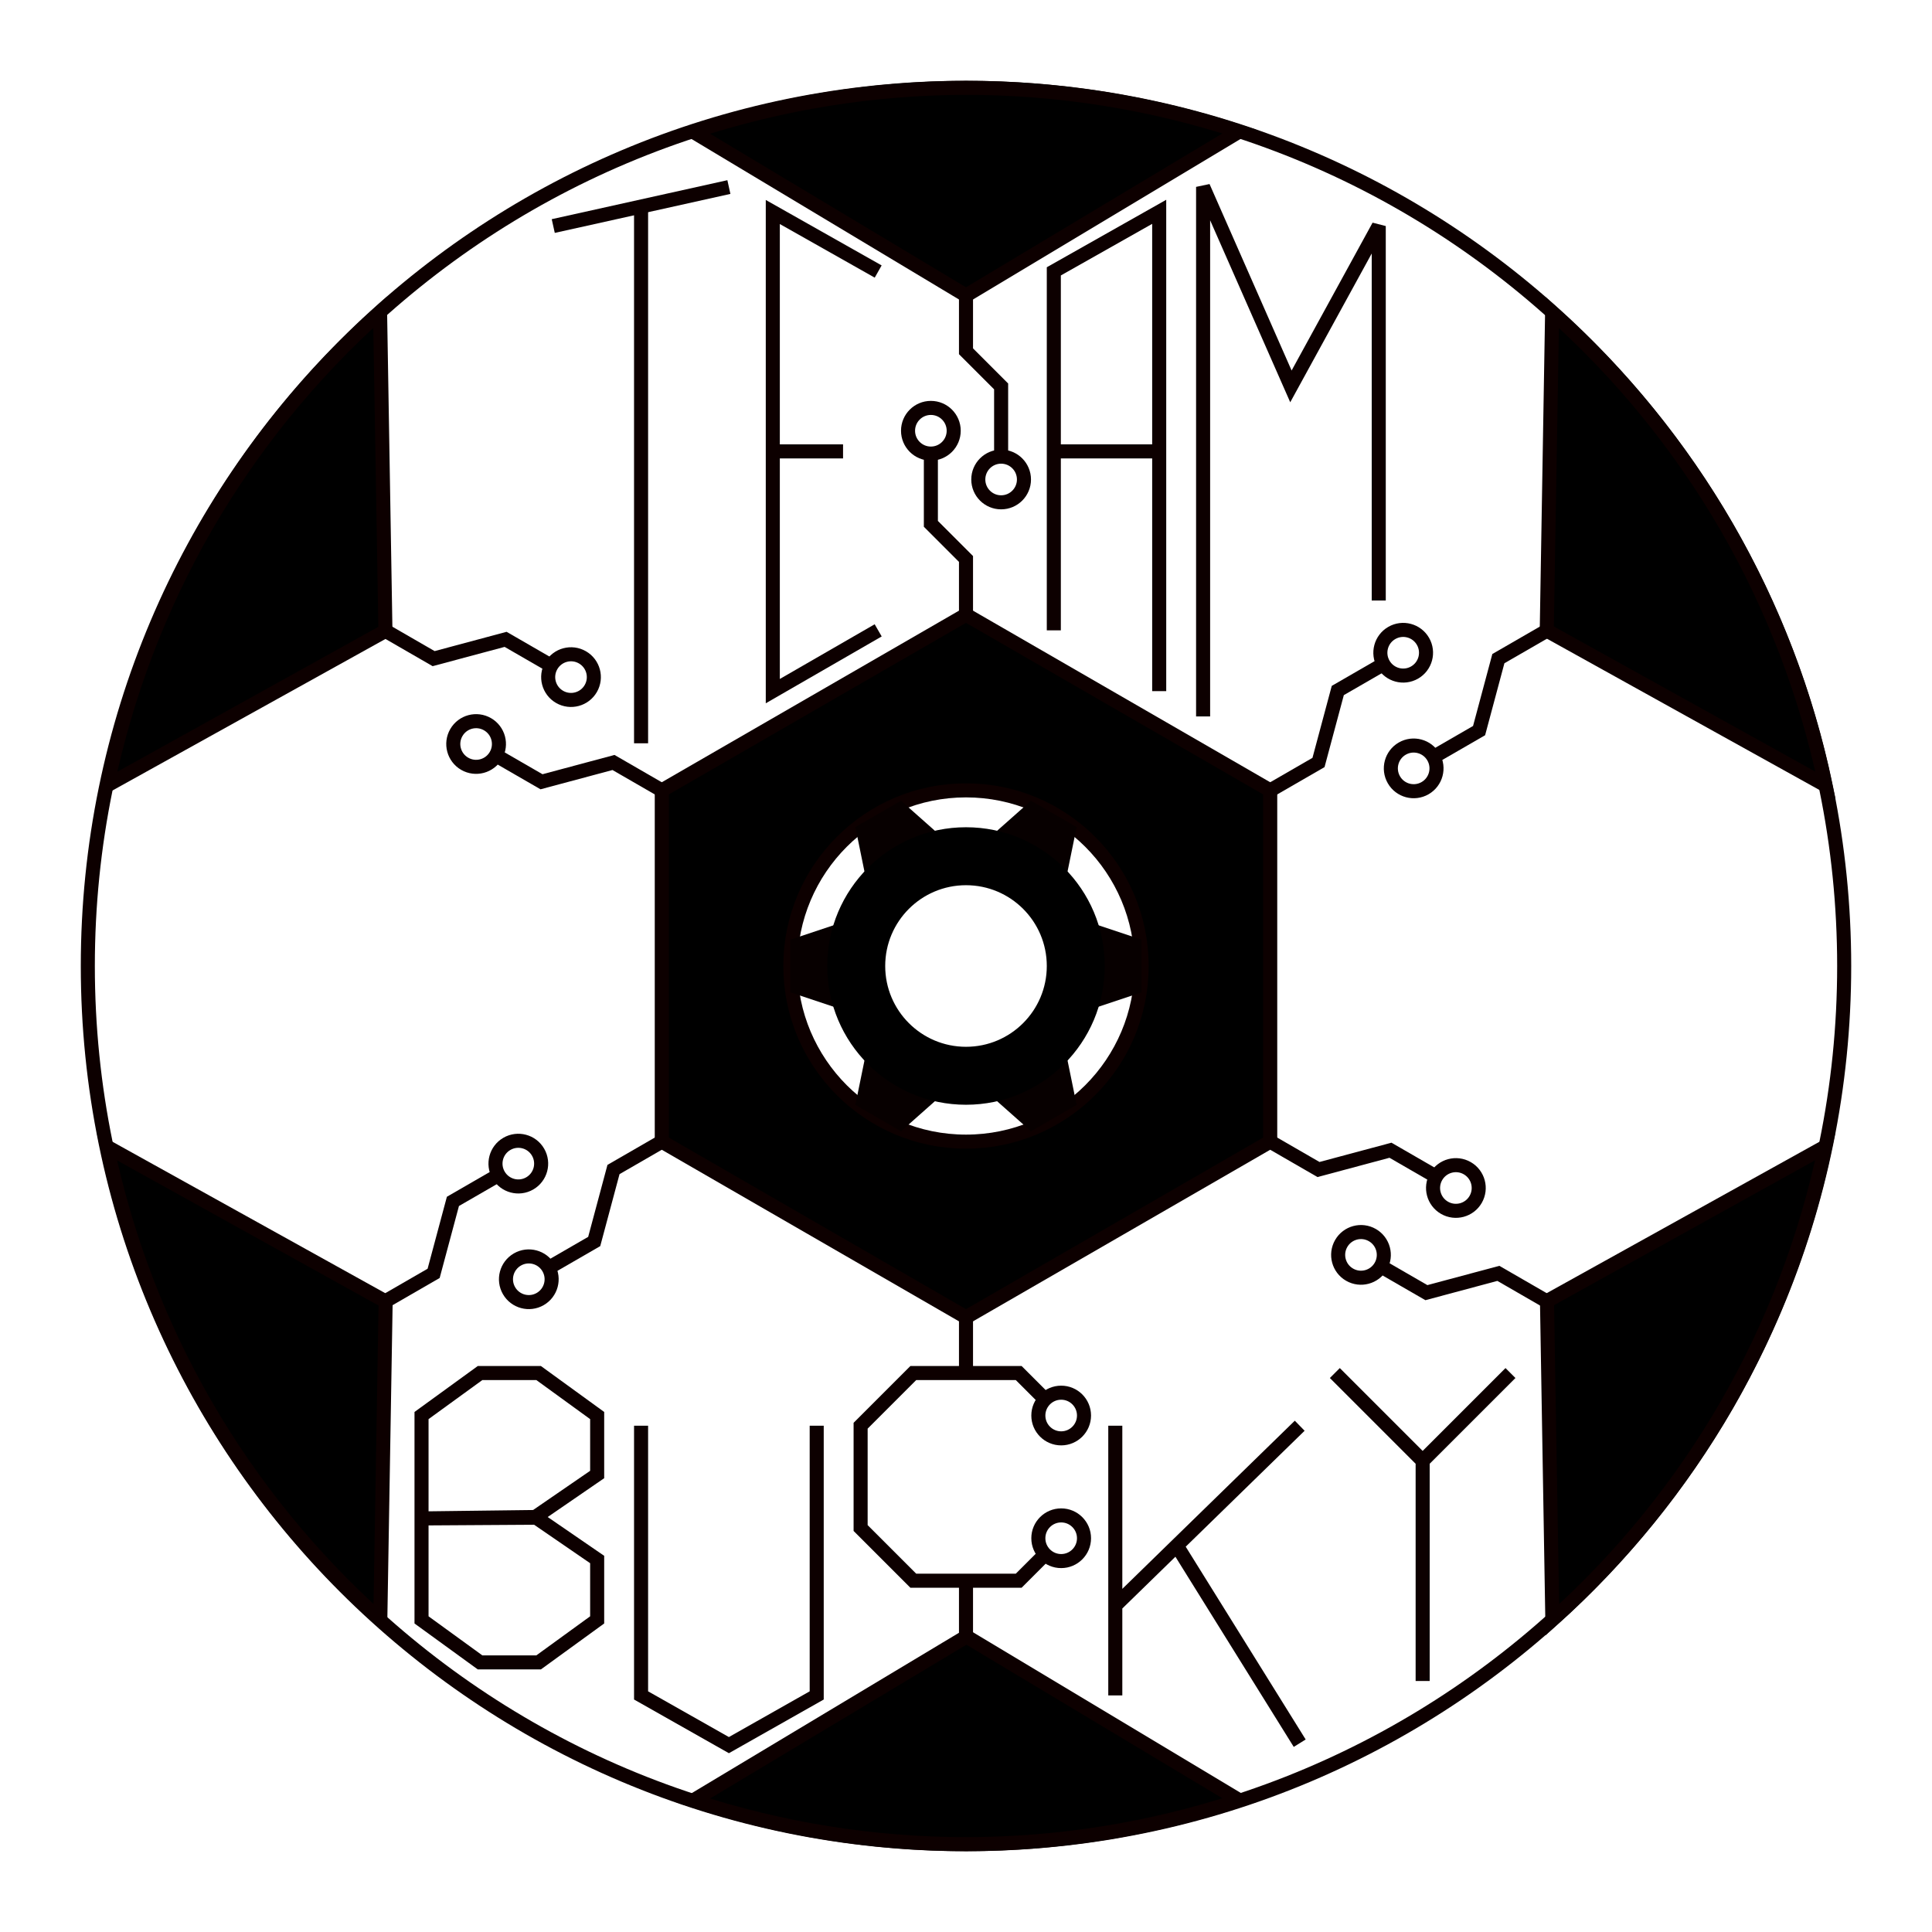
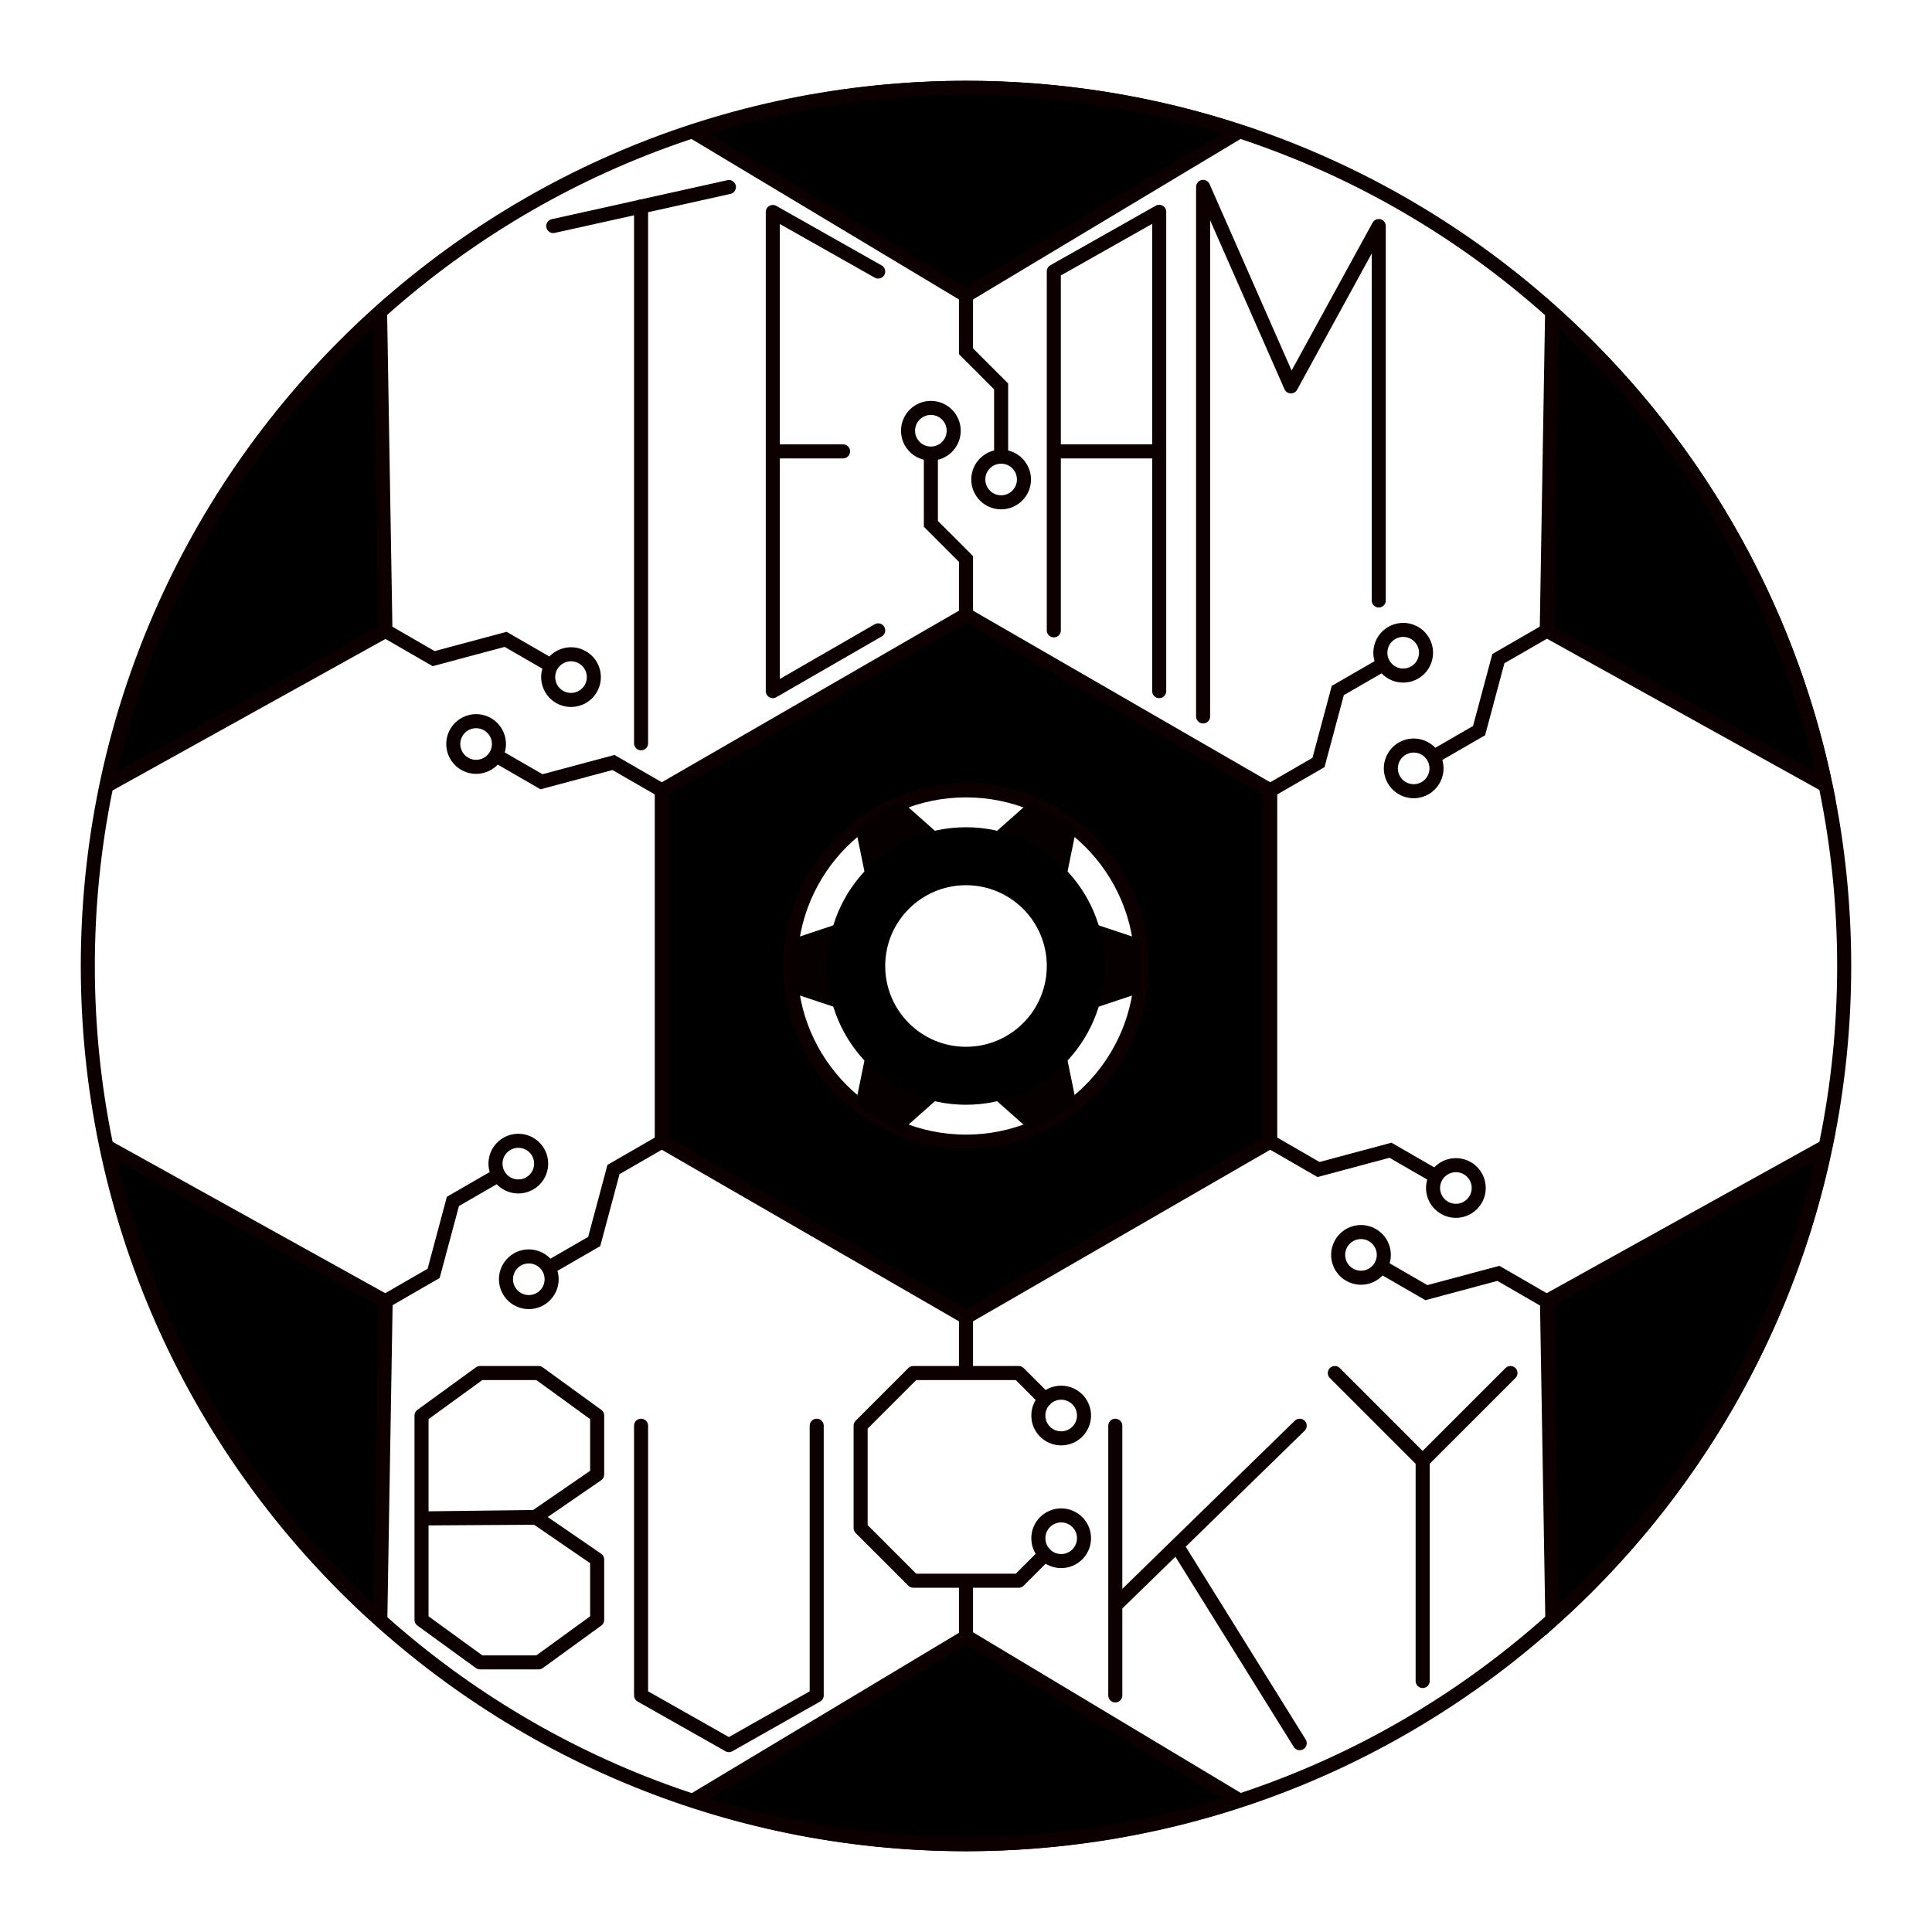
<svg xmlns="http://www.w3.org/2000/svg" width="110mm" height="110mm" viewBox="0 0 110 110" version="1.1" id="svg5" xml:space="preserve">
  <defs id="defs2" />
  <g id="layer1">
    <circle style="display:inline;fill:none;stroke:#0d0000;stroke-width:0.8;stroke-opacity:1" id="path270" cx="55" cy="55" r="50" />
    <g id="g5600">
      <path id="path12847" style="fill:#000000;stroke:#0d0000;stroke-width:0.8;stroke-opacity:1;fill-opacity:1" d="M 11.705,30.011 A 50,50 45 0 0 6.102,44.718 L 21.945,35.923 21.64,17.776 a 50,50 45 0 0 -9.935,12.234 z" />
      <path id="path12845" style="fill:#000000;stroke:#0d0000;stroke-width:0.8;stroke-opacity:1;fill-opacity:1" d="m 11.717,80.01 a 50,50 45 0 0 9.936,12.206 L 21.957,74.098 6.089,65.289 a 50,50 45 0 0 5.627,14.721 z" />
      <path id="path12843" style="fill:#000000;stroke:#0d0000;stroke-width:0.8;stroke-opacity:1;fill-opacity:1" d="m 55.024,105 a 50,50 45 0 0 15.539,-2.502 L 55.024,93.175 39.461,102.513 a 50,50 45 0 0 15.563,2.487 z" />
      <path id="path12841" style="fill:#000000;stroke:#0d0000;stroke-width:0.8;stroke-opacity:1;fill-opacity:1" d="m 98.319,79.989 a 50,50 45 0 0 5.603,-14.708 l -15.843,8.795 0.305,18.147 a 50,50 45 0 0 9.935,-12.234 z" />
      <path id="path12839" style="fill:#000000;stroke:#0d0000;stroke-width:0.8;stroke-opacity:1;fill-opacity:1" d="M 98.307,29.99 A 50,50 45 0 0 88.371,17.784 l -0.305,18.118 15.868,8.809 A 50,50 45 0 0 98.307,29.99 Z" />
      <path id="path6794" style="fill:#000000;fill-opacity:1;stroke:#0d0000;stroke-width:0.8;stroke-opacity:1" d="M 55,5 C 49.721,5.009 44.476,5.853 39.461,7.502 L 55,16.825 70.563,7.487 C 65.539,5.84 60.286,5.001 55,5 Z" />
    </g>
    <path id="path15102" style="fill:#000000;fill-opacity:1;stroke:#0d0000;stroke-width:0.8;stroke-opacity:1" d="M 55 35 L 37.679 45 L 37.679 65 L 55 75 L 72.321 65 L 72.321 45 L 55 35 z M 55 45 A 10 10 0 0 1 65 55 A 10 10 0 0 1 55 65 A 10 10 0 0 1 45 55 A 10 10 0 0 1 55 45 z " />
    <g id="g5533">
      <g id="g15505" transform="rotate(-60,55,55)">
        <g id="g15497">
          <path style="fill:none;fill-opacity:1;stroke:#0d0000;stroke-width:0.8;stroke-opacity:1" d="M 55,16.825 V 20 l 3,3 v 3" id="path15493" />
          <circle style="fill:none;fill-opacity:1;stroke:#0d0000;stroke-width:0.8;stroke-opacity:1" id="circle15495" cx="58" cy="27.3" r="1.3" />
        </g>
        <g id="g15503" transform="rotate(180,55,25.9125)">
          <path style="fill:none;fill-opacity:1;stroke:#0d0000;stroke-width:0.8;stroke-opacity:1" d="M 55,16.825 V 20 l 3,3 v 3" id="path15499" />
          <circle style="fill:none;fill-opacity:1;stroke:#0d0000;stroke-width:0.8;stroke-opacity:1" id="circle15501" cx="58" cy="27.3" r="1.3" />
        </g>
      </g>
      <g id="g15491" transform="rotate(-120,55,55)">
        <g id="g15483">
          <path style="fill:none;fill-opacity:1;stroke:#0d0000;stroke-width:0.8;stroke-opacity:1" d="M 55,16.825 V 20 l 3,3 v 3" id="path15479" />
          <circle style="fill:none;fill-opacity:1;stroke:#0d0000;stroke-width:0.8;stroke-opacity:1" id="circle15481" cx="58" cy="27.3" r="1.3" />
        </g>
        <g id="g15489" transform="rotate(180,55,25.9125)">
          <path style="fill:none;fill-opacity:1;stroke:#0d0000;stroke-width:0.8;stroke-opacity:1" d="M 55,16.825 V 20 l 3,3 v 3" id="path15485" />
          <circle style="fill:none;fill-opacity:1;stroke:#0d0000;stroke-width:0.8;stroke-opacity:1" id="circle15487" cx="58" cy="27.3" r="1.3" />
        </g>
      </g>
      <g id="g5558">
        <path style="fill:none;fill-opacity:1;stroke:#0d0000;stroke-width:0.8;stroke-opacity:1" d="M 55,93.175 V 90" id="path15465" />
        <path style="fill:none;fill-opacity:1;stroke:#0d0000;stroke-width:0.8;stroke-opacity:1" d="m 55,75 v 3.175" id="path15471" />
      </g>
      <g id="g15463" transform="rotate(120,55,55)">
        <g id="g15455">
          <path style="fill:none;fill-opacity:1;stroke:#0d0000;stroke-width:0.8;stroke-opacity:1" d="M 55,16.825 V 20 l 3,3 v 3" id="path15451" />
          <circle style="fill:none;fill-opacity:1;stroke:#0d0000;stroke-width:0.8;stroke-opacity:1" id="circle15453" cx="58" cy="27.3" r="1.3" />
        </g>
        <g id="g15461" transform="rotate(180,55,25.9125)">
          <path style="fill:none;fill-opacity:1;stroke:#0d0000;stroke-width:0.8;stroke-opacity:1" d="M 55,16.825 V 20 l 3,3 v 3" id="path15457" />
          <circle style="fill:none;fill-opacity:1;stroke:#0d0000;stroke-width:0.8;stroke-opacity:1" id="circle15459" cx="58" cy="27.3" r="1.3" />
        </g>
      </g>
      <g id="g15449" transform="rotate(60,55,55)">
        <g id="g15441">
          <path style="fill:none;fill-opacity:1;stroke:#0d0000;stroke-width:0.8;stroke-opacity:1" d="M 55,16.825 V 20 l 3,3 v 3" id="path15437" />
          <circle style="fill:none;fill-opacity:1;stroke:#0d0000;stroke-width:0.8;stroke-opacity:1" id="circle15439" cx="58" cy="27.3" r="1.3" />
        </g>
        <g id="g15447" transform="rotate(180,55,25.9125)">
          <path style="fill:none;fill-opacity:1;stroke:#0d0000;stroke-width:0.8;stroke-opacity:1" d="M 55,16.825 V 20 l 3,3 v 3" id="path15443" />
          <circle style="fill:none;fill-opacity:1;stroke:#0d0000;stroke-width:0.8;stroke-opacity:1" id="circle15445" cx="58" cy="27.3" r="1.3" />
        </g>
      </g>
      <g id="g15395">
        <g id="g15327">
          <path style="fill:none;fill-opacity:1;stroke:#0d0000;stroke-width:0.8;stroke-opacity:1" d="M 55,16.825 V 20 l 2,2 v 4" id="path15197" />
          <circle style="fill:none;fill-opacity:1;stroke:#0d0000;stroke-width:0.8;stroke-opacity:1" id="path15293" cx="57" cy="27.3" r="1.3" />
        </g>
        <g id="g15349" transform="rotate(180,55,25.9125)">
          <path style="fill:none;fill-opacity:1;stroke:#0d0000;stroke-width:0.8;stroke-opacity:1" d="M 55,16.825 V 20 l 2,2 v 4" id="path15345" />
          <circle style="fill:none;fill-opacity:1;stroke:#0d0000;stroke-width:0.8;stroke-opacity:1" id="circle15347" cx="57" cy="27.3" r="1.3" />
        </g>
      </g>
    </g>
    <g id="g5362">
      <g id="g5249">
-         <path style="fill:none;fill-opacity:1;stroke:#0d0000;stroke-width:0.8;stroke-opacity:1" d="M 68.5,40.79 V 10.64 l 5,11.36 5,-9.13 v 21.32" id="path16403" />
-         <path style="fill:none;fill-opacity:1;stroke:#0d0000;stroke-width:0.8;stroke-opacity:1" d="M 60,35.89 V 15.45 l 6,-3.39 V 25.7 h -6 6 v 13.65" id="path16064" />
-         <path style="fill:none;fill-opacity:1;stroke:#0d0000;stroke-width:0.8;stroke-opacity:1" d="m 50,35.89 -6,3.46 V 25.7 h 4 -4 V 12.07 l 6,3.39" id="path15782" />
-         <g id="g5226">
-           <path style="fill:none;fill-opacity:1;stroke:#0d0000;stroke-width:0.8;stroke-opacity:1" d="M 36.5,42.32 V 11.76" id="path16782" />
-           <path style="fill:none;fill-opacity:1;stroke:#0d0000;stroke-width:0.8;stroke-opacity:1" d="m 31.5,12.87 10,-2.22" id="path16904" />
+         <path style="fill:none;fill-opacity:1;stroke:#0d0000;stroke-width:0.8;stroke-opacity:1;stroke-linecap:round;stroke-linejoin:round" d="M 68.5,40.79 V 10.64 l 5,11.36 5,-9.13 v 21.32" id="path16403" />
+         <path style="fill:none;fill-opacity:1;stroke:#0d0000;stroke-width:0.8;stroke-opacity:1;stroke-linecap:round;stroke-linejoin:round" d="M 60,35.89 V 15.45 l 6,-3.39 V 25.7 h -6 6 v 13.65" id="path16064" />
+         <path style="fill:none;fill-opacity:1;stroke:#0d0000;stroke-width:0.8;stroke-opacity:1;stroke-linecap:round;stroke-linejoin:round" d="m 50,35.89 -6,3.46 V 25.7 h 4 -4 V 12.07 l 6,3.39" id="path15782" />
+         <g id="g5226" style="stroke-linejoin:round">
+           <path style="fill:none;fill-opacity:1;stroke:#0d0000;stroke-width:0.8;stroke-opacity:1;stroke-linecap:round;stroke-linejoin:round" d="M 36.5,42.32 V 11.76" id="path16782" />
+           <path style="fill:none;fill-opacity:1;stroke:#0d0000;stroke-width:0.8;stroke-opacity:1;stroke-linecap:round;stroke-linejoin:round" d="m 31.5,12.87 10,-2.22" id="path16904" />
        </g>
      </g>
      <g id="g5262">
-         <path style="fill:none;stroke:#0d0000;stroke-width:0.8;stroke-linecap:butt" d="M 81,95.71 V 83.175 l -5,-5 5,5 5,-5" id="path1199" />
-         <path style="fill:none;stroke:#0d0000;stroke-width:0.8" d="M 63.5,96.531 V 81.175 91.412 L 74,81.175 67,88 74,99.25" id="path685" />
+         <path style="fill:none;stroke:#0d0000;stroke-width:0.8;stroke-linecap:round;stroke-linejoin:round" d="M 81,95.71 V 83.175 l -5,-5 5,5 5,-5" id="path1199" />
+         <path style="fill:none;stroke:#0d0000;stroke-width:0.8;stroke-linecap:round;stroke-linejoin:round" d="M 63.5,96.531 V 81.175 91.412 L 74,81.175 67,88 74,99.25" id="path685" />
        <g id="g5241">
          <circle style="fill:none;fill-opacity:1;stroke:#0d0000;stroke-width:0.8;stroke-opacity:1" id="circle15467" cx="-60.419" cy="-80.594" r="1.3" transform="scale(-1)" />
          <circle style="fill:none;fill-opacity:1;stroke:#0d0000;stroke-width:0.8;stroke-opacity:1" id="circle15473" cx="60.419" cy="87.581" r="1.3" />
-           <path style="fill:none;fill-opacity:1;stroke:#0d0000;stroke-width:0.8;stroke-opacity:1" d="m 59.5,79.675 -1.5,-1.5 h -6 l -3,3 V 87 l 3,3 h 6 l 1.5,-1.5" id="path17146" />
+           <path style="fill:none;fill-opacity:1;stroke:#0d0000;stroke-width:0.8;stroke-opacity:1;stroke-linecap:round;stroke-linejoin:round" d="m 59.5,79.675 -1.5,-1.5 h -6 l -3,3 V 87 l 3,3 h 6 l 1.5,-1.5" id="path17146" />
        </g>
-         <path style="fill:none;fill-opacity:1;stroke:#0d0000;stroke-width:0.8;stroke-opacity:1" d="M 46.5,81.175 V 96.53 l -5,2.83 -5,-2.83 V 81.175" id="path17276" />
-         <path style="fill:none;fill-opacity:1;stroke:#0d0000;stroke-width:0.8;stroke-opacity:1" d="M 24,80.595 V 92.23 l 3.333,2.42 h 3.334 L 34,92.23 V 88.792 L 30.534,86.412 24,86.453 30.479,86.372 34,83.952 v -3.357 l -3.333,-2.42 h -3.334 z" id="path17402" />
+         <path style="fill:none;fill-opacity:1;stroke:#0d0000;stroke-width:0.8;stroke-opacity:1;stroke-linecap:round;stroke-linejoin:round" d="M 46.5,81.175 V 96.53 l -5,2.83 -5,-2.83 V 81.175" id="path17276" />
+         <path style="fill:none;fill-opacity:1;stroke:#0d0000;stroke-width:0.8;stroke-opacity:1;stroke-linecap:round;stroke-linejoin:round" d="M 24,80.595 V 92.23 l 3.333,2.42 h 3.334 L 34,92.23 V 88.792 L 30.534,86.412 24,86.453 30.479,86.372 34,83.952 v -3.357 l -3.333,-2.42 h -3.334 z" id="path17402" />
      </g>
    </g>
    <g id="g5001" transform="rotate(150,55,55)">
      <path id="path4845" style="fill:#070000;fill-opacity:1;stroke-width:0.8" d="m 56.5,65 h -3 l -1,-3 h 5 z" />
      <path id="path4843" style="fill:#070000;fill-opacity:1;stroke-width:0.8" d="m 64.41,58.701 -1.5,2.598 -3.098,-0.634 2.5,-4.33 z" />
      <path id="path4841" style="fill:#070000;fill-opacity:1;stroke-width:0.8" d="m 62.91,48.701 1.5,2.598 -2.098,2.366 -2.5,-4.33 z" />
      <path id="rect2821" style="fill:#070000;fill-opacity:1;stroke-width:0.8" d="m 53.5,45 h 3 l 1,3 h -5 z" />
      <path id="path4849" style="fill:#070000;fill-opacity:1;stroke-width:0.8" d="m 45.59,51.299 1.5,-2.598 3.098,0.634 -2.5,4.33 z" />
      <path id="path4847" style="fill:#070000;fill-opacity:1;stroke-width:0.8" d="m 47.09,61.299 -1.5,-2.598 2.098,-2.366 2.5,4.33 z" />
      <path id="path2566" style="fill:#000000;stroke:#000000;stroke-width:0.8;stroke-linecap:butt;stroke-opacity:1;fill-opacity:1" d="M 55 47.5 A 7.5 7.5 0 0 0 47.5 55 A 7.5 7.5 0 0 0 55 62.5 A 7.5 7.5 0 0 0 62.5 55 A 7.5 7.5 0 0 0 55 47.5 z M 55 50 A 5 5 0 0 1 60 55 A 5 5 0 0 1 55 60 A 5 5 0 0 1 50 55 A 5 5 0 0 1 55 50 z " transform="rotate(-150,55,55)" />
    </g>
  </g>
</svg>
